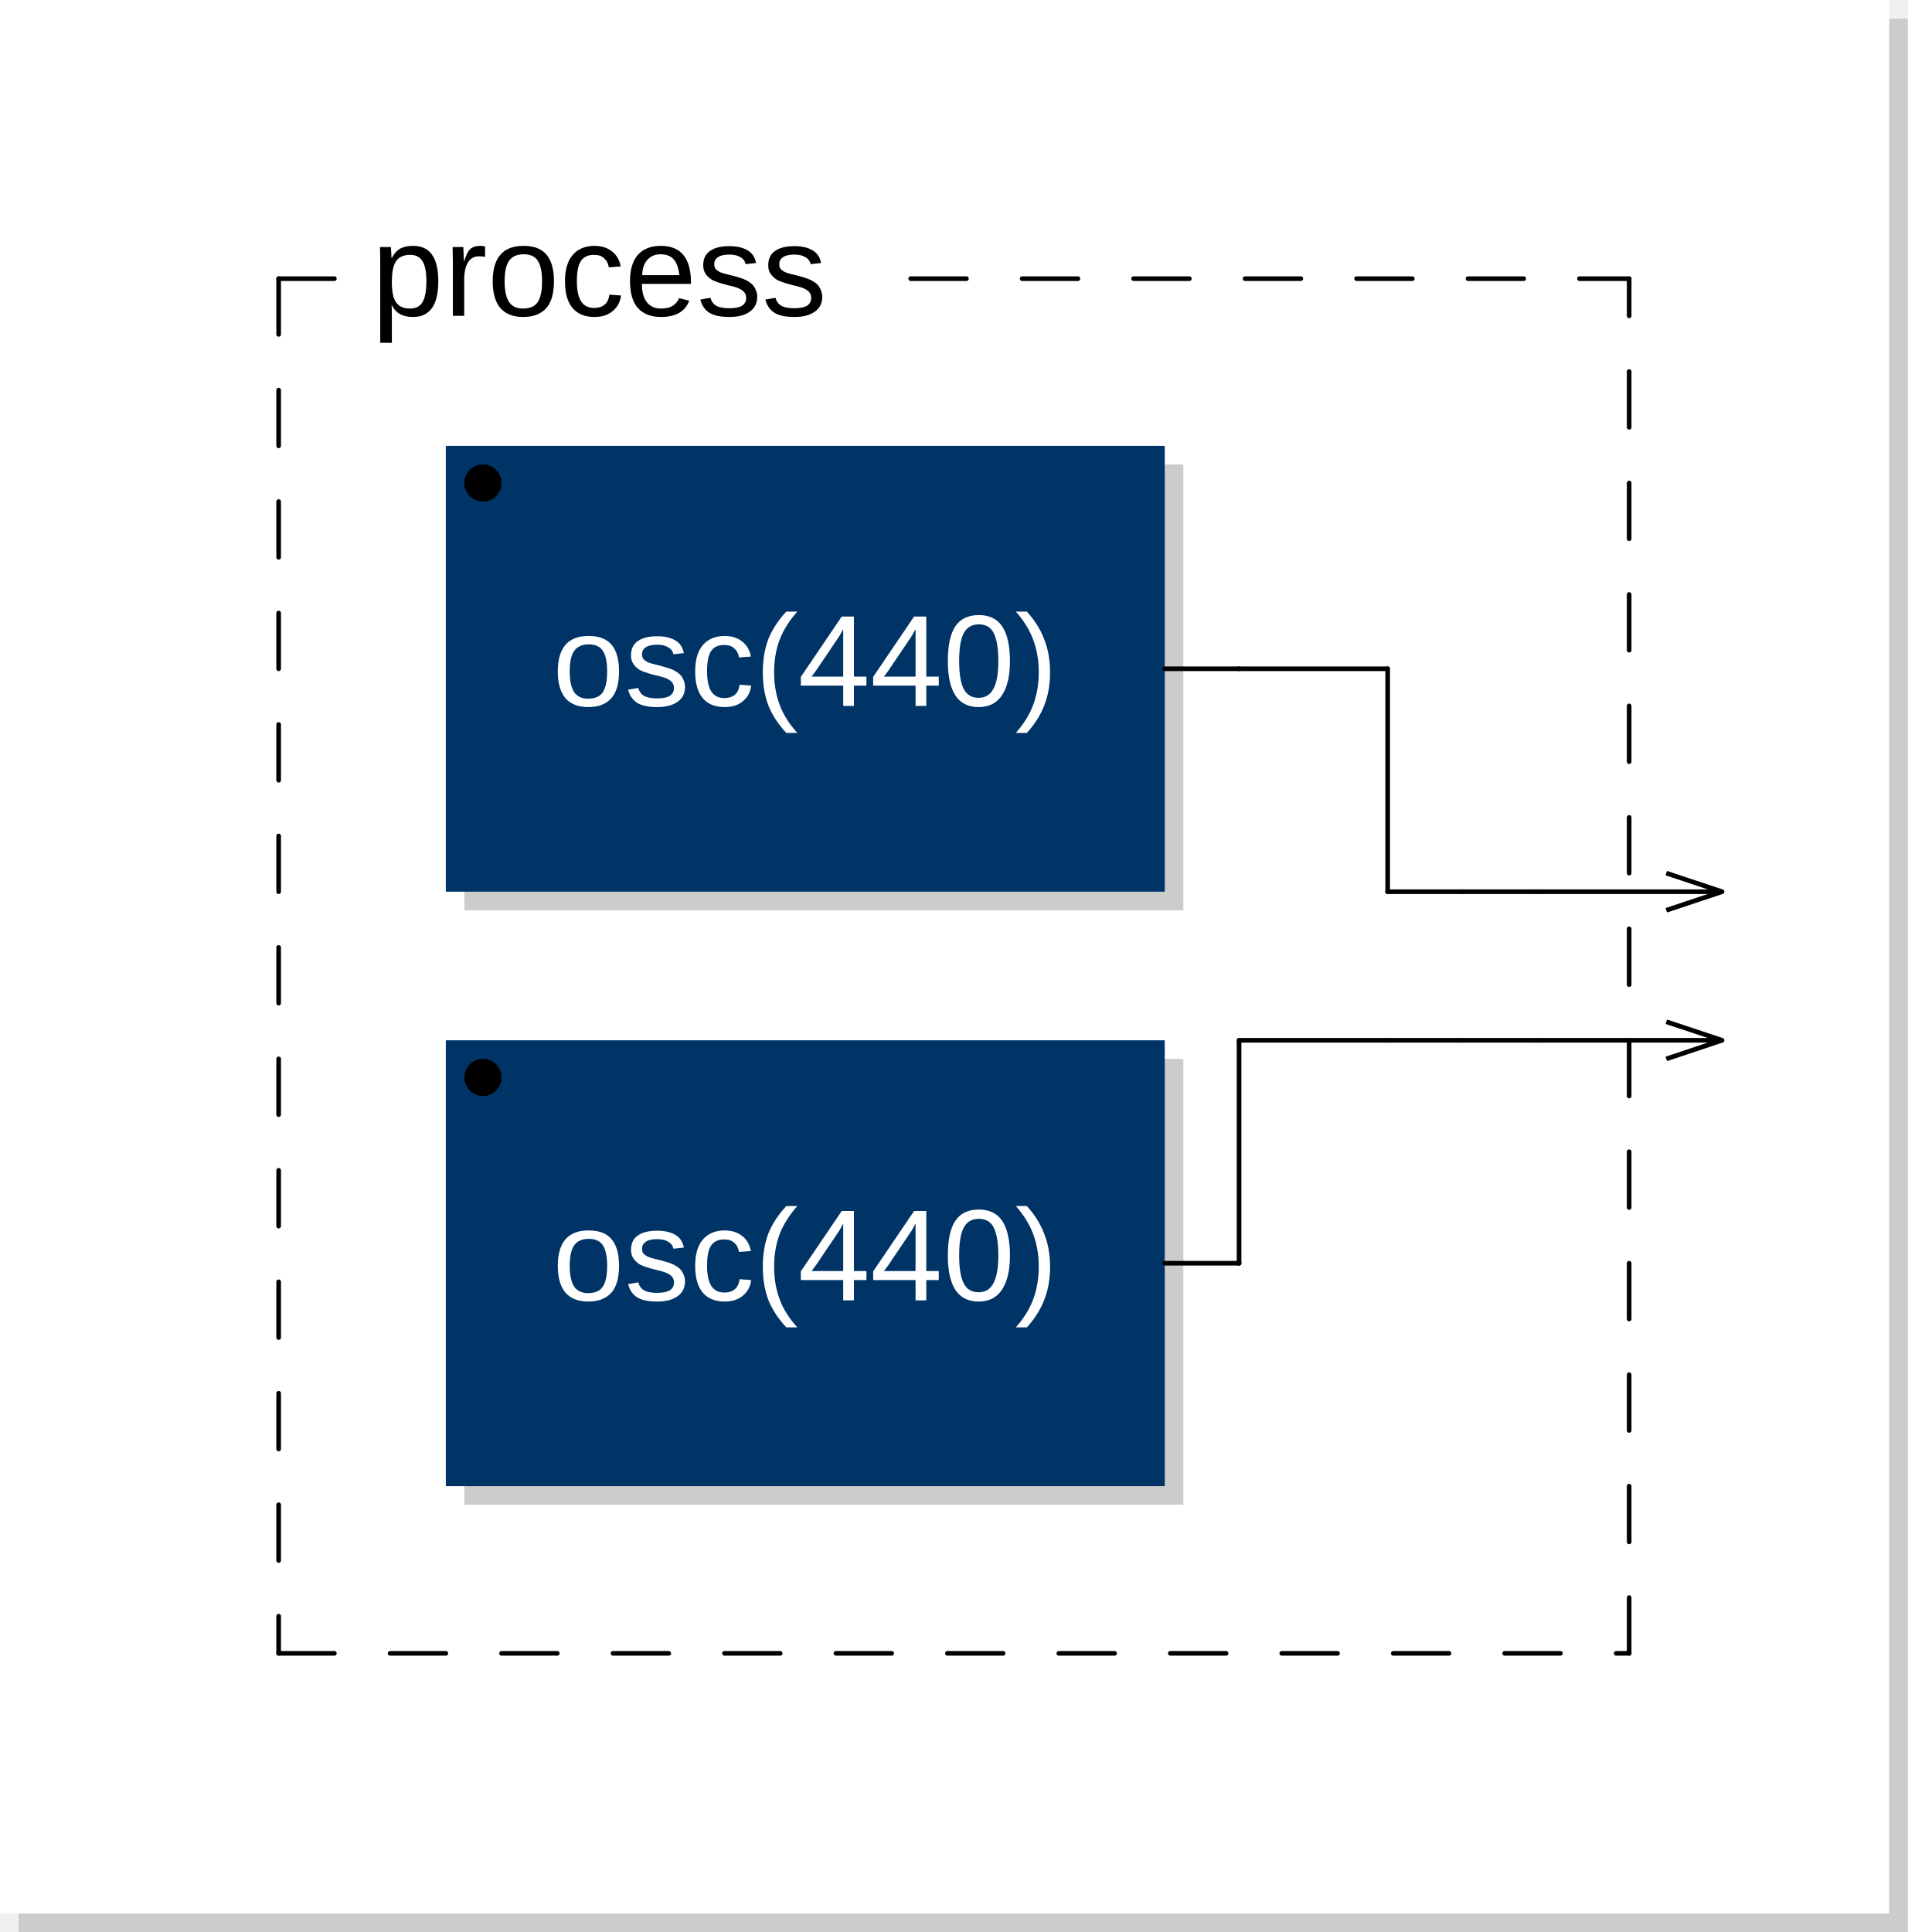
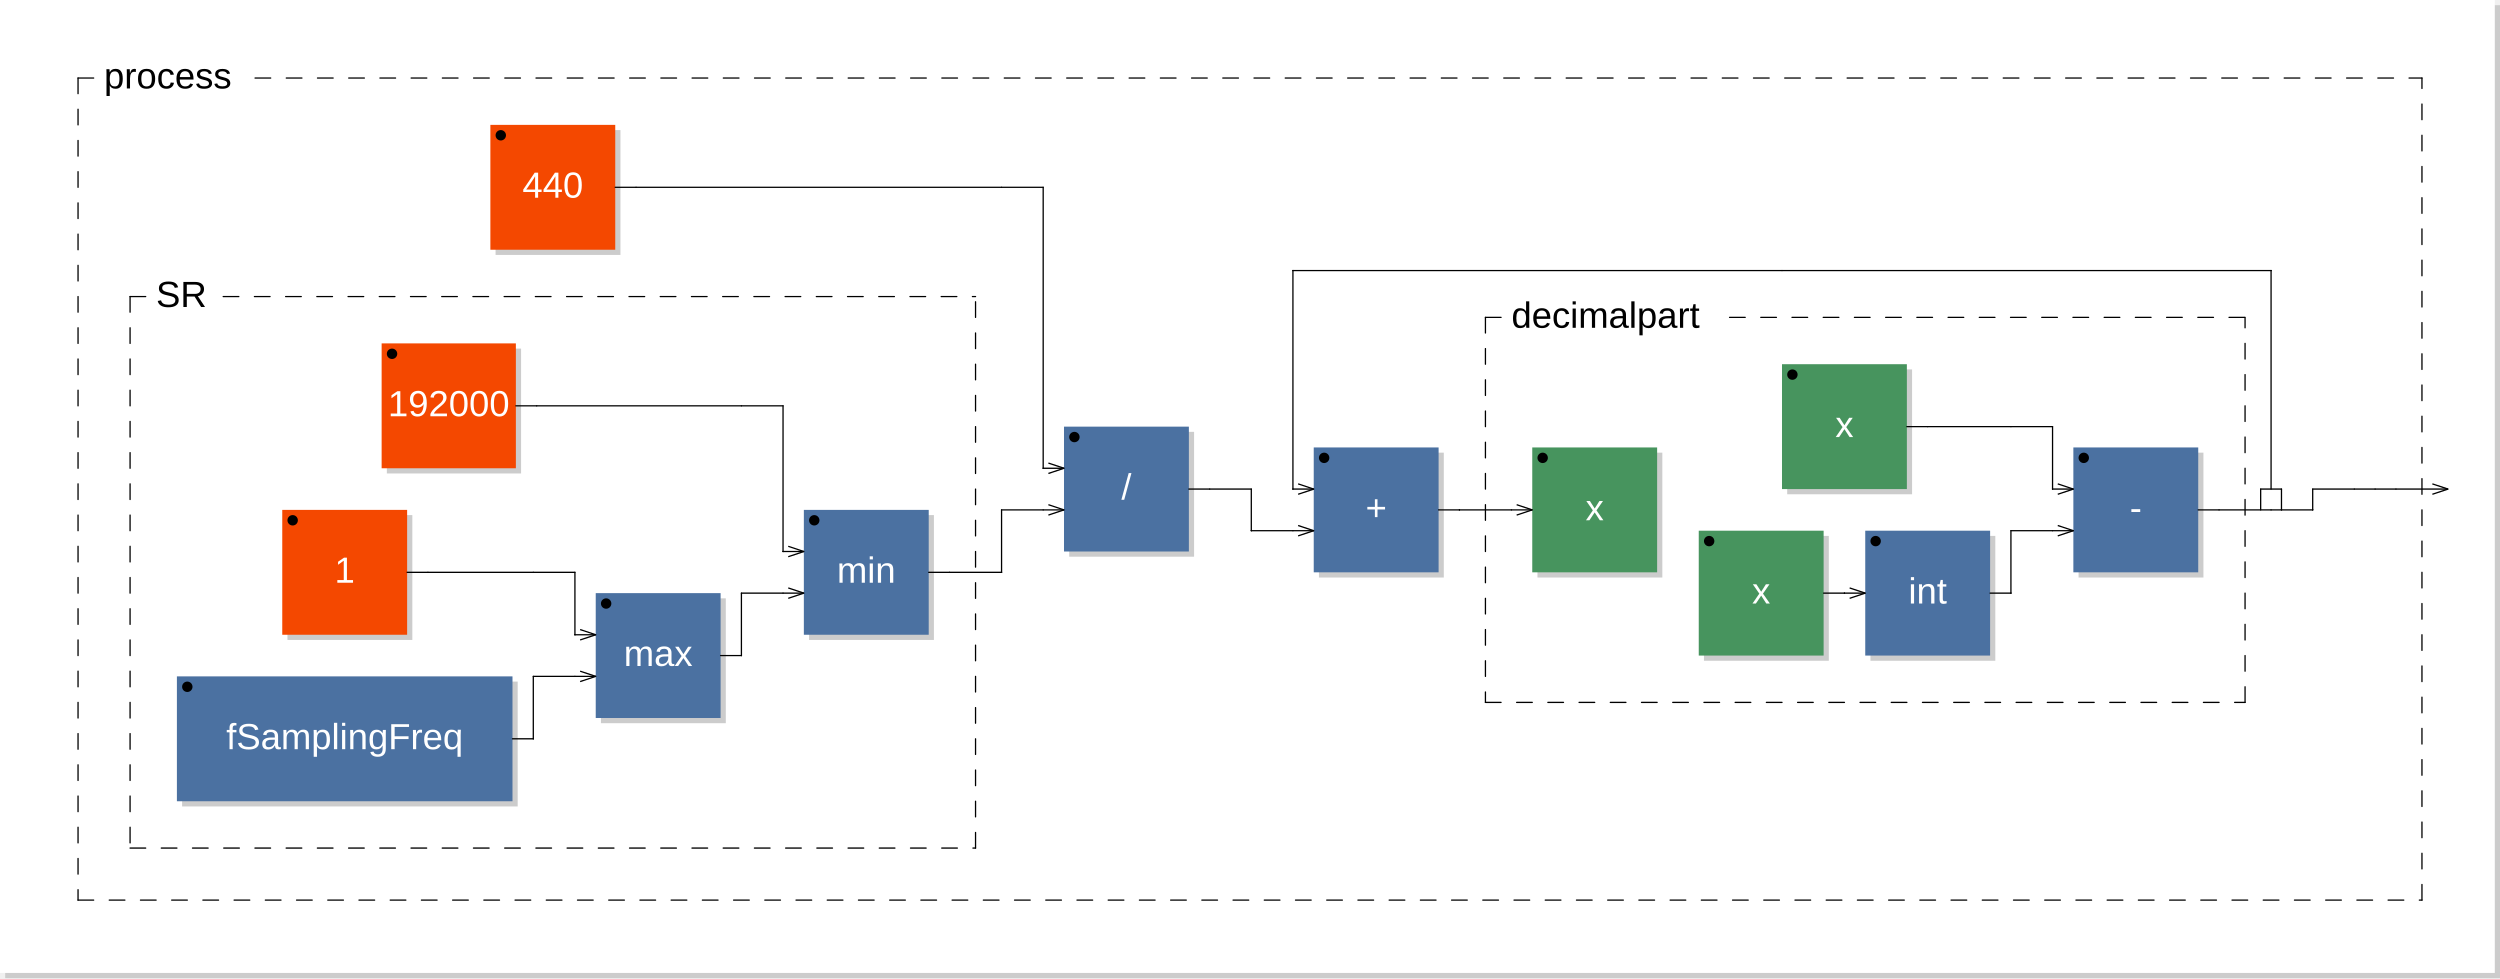
- <svg xmlns="http://www.w3.org/2000/svg" xmlns:xlink="http://www.w3.org/1999/xlink" viewBox="0 0 102.7 104" width="51.35mm" height="52mm" version="1.1">
-   <rect x="1" y="1" width="101.7" height="103" rx="0" ry="0" style="stroke:none;fill:#cccccc;" />
-   <rect x="0" y="0" width="101.7" height="103" rx="0" ry="0" style="stroke:none;fill:#ffffff;" />
+ <svg xmlns="http://www.w3.org/2000/svg" viewBox="0 0 480.5 188" width="240.25mm" height="94mm" version="1.1">
+   <rect x="1" y="1" width="479.5" height="187" rx="0" ry="0" style="stroke:none;fill:#cccccc;" />
+   <rect x="0" y="0" width="479.5" height="187" rx="0" ry="0" style="stroke:none;fill:#ffffff;" />
  <text x="10" y="7" font-family="Arial" font-size="7" />
-   <a xlink:href="osc-0x7fdb12c58aa0.svg">
-     <rect x="25" y="25" width="38.7" height="24" rx="0" ry="0" style="stroke:none;fill:#cccccc;" />
-     <rect x="24" y="24" width="38.7" height="24" rx="0" ry="0" style="stroke:none;fill:#003366;" />
-   </a>
-   <a xlink:href="osc-0x7fdb12c58aa0.svg">
-     <text x="43.35" y="38" font-family="Arial" font-size="7" text-anchor="middle" fill="#FFFFFF">osc(440)</text>
-   </a>
-   <circle cx="26" cy="26" r="1" />
-   <a xlink:href="osc-0x7fdb12c58aa0.svg">
-     <rect x="25" y="57" width="38.7" height="24" rx="0" ry="0" style="stroke:none;fill:#cccccc;" />
-     <rect x="24" y="56" width="38.7" height="24" rx="0" ry="0" style="stroke:none;fill:#003366;" />
-   </a>
-   <a xlink:href="osc-0x7fdb12c58aa0.svg">
-     <text x="43.35" y="70" font-family="Arial" font-size="7" text-anchor="middle" fill="#FFFFFF">osc(440)</text>
-   </a>
-   <circle cx="26" cy="58" r="1" />
-   <line x1="15" y1="15" x2="15" y2="89" style="stroke: black; stroke-linecap:round; stroke-width:0.25; stroke-dasharray:3,3;" />
-   <line x1="15" y1="89" x2="87.7" y2="89" style="stroke: black; stroke-linecap:round; stroke-width:0.25; stroke-dasharray:3,3;" />
-   <line x1="87.7" y1="89" x2="87.7" y2="15" style="stroke: black; stroke-linecap:round; stroke-width:0.25; stroke-dasharray:3,3;" />
+   <rect x="95.25" y="25" width="24" height="24" rx="0" ry="0" style="stroke:none;fill:#cccccc;" />
+   <rect x="94.25" y="24" width="24" height="24" rx="0" ry="0" style="stroke:none;fill:#f44800;" />
+   <text x="106.25" y="38" font-family="Arial" font-size="7" text-anchor="middle" fill="#FFFFFF">440</text>
+   <circle cx="96.25" cy="26" r="1" />
+   <rect x="74.35" y="67" width="25.8" height="24" rx="0" ry="0" style="stroke:none;fill:#cccccc;" />
+   <rect x="73.35" y="66" width="25.8" height="24" rx="0" ry="0" style="stroke:none;fill:#f44800;" />
+   <text x="86.25" y="80" font-family="Arial" font-size="7" text-anchor="middle" fill="#FFFFFF">192000</text>
+   <circle cx="75.35" cy="68" r="1" />
+   <rect x="55.25" y="99" width="24" height="24" rx="0" ry="0" style="stroke:none;fill:#cccccc;" />
+   <rect x="54.25" y="98" width="24" height="24" rx="0" ry="0" style="stroke:none;fill:#f44800;" />
+   <text x="66.25" y="112" font-family="Arial" font-size="7" text-anchor="middle" fill="#FFFFFF">1</text>
+   <circle cx="56.25" cy="100" r="1" />
+   <rect x="35" y="131" width="64.5" height="24" rx="0" ry="0" style="stroke:none;fill:#cccccc;" />
+   <rect x="34" y="130" width="64.5" height="24" rx="0" ry="0" style="stroke:none;fill:#4B71A1;" />
+   <text x="66.25" y="144" font-family="Arial" font-size="7" text-anchor="middle" fill="#FFFFFF">fSamplingFreq</text>
+   <circle cx="36" cy="132" r="1" />
+   <rect x="115.5" y="115" width="24" height="24" rx="0" ry="0" style="stroke:none;fill:#cccccc;" />
+   <rect x="114.5" y="114" width="24" height="24" rx="0" ry="0" style="stroke:none;fill:#4B71A1;" />
+   <text x="126.5" y="128" font-family="Arial" font-size="7" text-anchor="middle" fill="#FFFFFF">max</text>
+   <circle cx="116.5" cy="116" r="1" />
+   <line x1="111.5" y1="121" x2="114.5" y2="122" transform="rotate(0,114.5,122)" style="stroke: black; stroke-width:0.25;" />
+   <line x1="111.5" y1="123" x2="114.5" y2="122" transform="rotate(0,114.5,122)" style="stroke: black; stroke-width:0.25;" />
+   <line x1="111.5" y1="129" x2="114.5" y2="130" transform="rotate(0,114.5,130)" style="stroke: black; stroke-width:0.25;" />
+   <line x1="111.5" y1="131" x2="114.5" y2="130" transform="rotate(0,114.5,130)" style="stroke: black; stroke-width:0.25;" />
+   <rect x="155.5" y="99" width="24" height="24" rx="0" ry="0" style="stroke:none;fill:#cccccc;" />
+   <rect x="154.5" y="98" width="24" height="24" rx="0" ry="0" style="stroke:none;fill:#4B71A1;" />
+   <text x="166.5" y="112" font-family="Arial" font-size="7" text-anchor="middle" fill="#FFFFFF">min</text>
+   <circle cx="156.5" cy="100" r="1" />
+   <line x1="151.5" y1="105" x2="154.5" y2="106" transform="rotate(0,154.5,106)" style="stroke: black; stroke-width:0.25;" />
+   <line x1="151.5" y1="107" x2="154.5" y2="106" transform="rotate(0,154.5,106)" style="stroke: black; stroke-width:0.25;" />
+   <line x1="151.5" y1="113" x2="154.5" y2="114" transform="rotate(0,154.5,114)" style="stroke: black; stroke-width:0.25;" />
+   <line x1="151.5" y1="115" x2="154.5" y2="114" transform="rotate(0,154.5,114)" style="stroke: black; stroke-width:0.25;" />
+   <line x1="25" y1="57" x2="25" y2="163" style="stroke: black; stroke-linecap:round; stroke-width:0.25; stroke-dasharray:3,3;" />
+   <line x1="25" y1="163" x2="187.5" y2="163" style="stroke: black; stroke-linecap:round; stroke-width:0.25; stroke-dasharray:3,3;" />
+   <line x1="187.5" y1="163" x2="187.5" y2="57" style="stroke: black; stroke-linecap:round; stroke-width:0.25; stroke-dasharray:3,3;" />
+   <line x1="25" y1="57" x2="30" y2="57" style="stroke: black; stroke-linecap:round; stroke-width:0.25; stroke-dasharray:3,3;" />
+   <line x1="42.9" y1="57" x2="187.5" y2="57" style="stroke: black; stroke-linecap:round; stroke-width:0.25; stroke-dasharray:3,3;" />
+   <text x="30" y="59" font-family="Arial" font-size="7">SR</text>
+   <rect x="205.5" y="83" width="24" height="24" rx="0" ry="0" style="stroke:none;fill:#cccccc;" />
+   <rect x="204.5" y="82" width="24" height="24" rx="0" ry="0" style="stroke:none;fill:#4B71A1;" />
+   <text x="216.5" y="96" font-family="Arial" font-size="7" text-anchor="middle" fill="#FFFFFF">/</text>
+   <circle cx="206.5" cy="84" r="1" />
+   <line x1="201.5" y1="89" x2="204.5" y2="90" transform="rotate(0,204.5,90)" style="stroke: black; stroke-width:0.25;" />
+   <line x1="201.5" y1="91" x2="204.5" y2="90" transform="rotate(0,204.5,90)" style="stroke: black; stroke-width:0.25;" />
+   <line x1="201.5" y1="97" x2="204.5" y2="98" transform="rotate(0,204.5,98)" style="stroke: black; stroke-width:0.25;" />
+   <line x1="201.5" y1="99" x2="204.5" y2="98" transform="rotate(0,204.5,98)" style="stroke: black; stroke-width:0.25;" />
+   <rect x="253.5" y="87" width="24" height="24" rx="0" ry="0" style="stroke:none;fill:#cccccc;" />
+   <rect x="252.5" y="86" width="24" height="24" rx="0" ry="0" style="stroke:none;fill:#4B71A1;" />
+   <text x="264.5" y="100" font-family="Arial" font-size="7" text-anchor="middle" fill="#FFFFFF">+</text>
+   <circle cx="254.5" cy="88" r="1" />
+   <line x1="249.5" y1="93" x2="252.5" y2="94" transform="rotate(0,252.5,94)" style="stroke: black; stroke-width:0.25;" />
+   <line x1="249.5" y1="95" x2="252.5" y2="94" transform="rotate(0,252.5,94)" style="stroke: black; stroke-width:0.25;" />
+   <line x1="249.5" y1="101" x2="252.5" y2="102" transform="rotate(0,252.5,102)" style="stroke: black; stroke-width:0.25;" />
+   <line x1="249.5" y1="103" x2="252.5" y2="102" transform="rotate(0,252.5,102)" style="stroke: black; stroke-width:0.25;" />
+   <rect x="295.5" y="87" width="24" height="24" rx="0" ry="0" style="stroke:none;fill:#cccccc;" />
+   <rect x="294.5" y="86" width="24" height="24" rx="0" ry="0" style="stroke:none;fill:#47945E;" />
+   <text x="306.5" y="100" font-family="Arial" font-size="7" text-anchor="middle" fill="#FFFFFF">x</text>
+   <circle cx="296.5" cy="88" r="1" />
+   <line x1="291.5" y1="97" x2="294.5" y2="98" transform="rotate(0,294.5,98)" style="stroke: black; stroke-width:0.25;" />
+   <line x1="291.5" y1="99" x2="294.5" y2="98" transform="rotate(0,294.5,98)" style="stroke: black; stroke-width:0.25;" />
+   <rect x="343.5" y="71" width="24" height="24" rx="0" ry="0" style="stroke:none;fill:#cccccc;" />
+   <rect x="342.5" y="70" width="24" height="24" rx="0" ry="0" style="stroke:none;fill:#47945E;" />
+   <text x="354.5" y="84" font-family="Arial" font-size="7" text-anchor="middle" fill="#FFFFFF">x</text>
+   <circle cx="344.5" cy="72" r="1" />
+   <rect x="327.5" y="103" width="24" height="24" rx="0" ry="0" style="stroke:none;fill:#cccccc;" />
+   <rect x="326.5" y="102" width="24" height="24" rx="0" ry="0" style="stroke:none;fill:#47945E;" />
+   <text x="338.5" y="116" font-family="Arial" font-size="7" text-anchor="middle" fill="#FFFFFF">x</text>
+   <circle cx="328.5" cy="104" r="1" />
+   <rect x="359.5" y="103" width="24" height="24" rx="0" ry="0" style="stroke:none;fill:#cccccc;" />
+   <rect x="358.5" y="102" width="24" height="24" rx="0" ry="0" style="stroke:none;fill:#4B71A1;" />
+   <text x="370.5" y="116" font-family="Arial" font-size="7" text-anchor="middle" fill="#FFFFFF">int</text>
+   <circle cx="360.5" cy="104" r="1" />
+   <line x1="355.5" y1="113" x2="358.5" y2="114" transform="rotate(0,358.5,114)" style="stroke: black; stroke-width:0.25;" />
+   <line x1="355.5" y1="115" x2="358.5" y2="114" transform="rotate(0,358.5,114)" style="stroke: black; stroke-width:0.25;" />
+   <rect x="399.5" y="87" width="24" height="24" rx="0" ry="0" style="stroke:none;fill:#cccccc;" />
+   <rect x="398.5" y="86" width="24" height="24" rx="0" ry="0" style="stroke:none;fill:#4B71A1;" />
+   <text x="410.5" y="100" font-family="Arial" font-size="7" text-anchor="middle" fill="#FFFFFF">-</text>
+   <circle cx="400.5" cy="88" r="1" />
+   <line x1="395.5" y1="93" x2="398.5" y2="94" transform="rotate(0,398.5,94)" style="stroke: black; stroke-width:0.25;" />
+   <line x1="395.5" y1="95" x2="398.5" y2="94" transform="rotate(0,398.5,94)" style="stroke: black; stroke-width:0.25;" />
+   <line x1="395.5" y1="101" x2="398.5" y2="102" transform="rotate(0,398.5,102)" style="stroke: black; stroke-width:0.25;" />
+   <line x1="395.5" y1="103" x2="398.5" y2="102" transform="rotate(0,398.5,102)" style="stroke: black; stroke-width:0.25;" />
+   <line x1="285.5" y1="61" x2="285.5" y2="135" style="stroke: black; stroke-linecap:round; stroke-width:0.25; stroke-dasharray:3,3;" />
+   <line x1="285.5" y1="135" x2="431.5" y2="135" style="stroke: black; stroke-linecap:round; stroke-width:0.25; stroke-dasharray:3,3;" />
+   <line x1="431.5" y1="135" x2="431.5" y2="61" style="stroke: black; stroke-linecap:round; stroke-width:0.25; stroke-dasharray:3,3;" />
+   <line x1="285.5" y1="61" x2="290.5" y2="61" style="stroke: black; stroke-linecap:round; stroke-width:0.25; stroke-dasharray:3,3;" />
+   <line x1="332.425" y1="61" x2="431.5" y2="61" style="stroke: black; stroke-linecap:round; stroke-width:0.25; stroke-dasharray:3,3;" />
+   <text x="290.5" y="63" font-family="Arial" font-size="7">decimalpart</text>
+   <line x1="434.5" y1="98" x2="434.5" y2="94" style="stroke:black; stroke-linecap:round; stroke-width:0.25;" />
+   <line x1="434.5" y1="94" x2="438.5" y2="94" style="stroke:black; stroke-linecap:round; stroke-width:0.25;" />
+   <line x1="438.5" y1="94" x2="438.5" y2="98" style="stroke:black; stroke-linecap:round; stroke-width:0.25;" />
+   <line x1="15" y1="15" x2="15" y2="173" style="stroke: black; stroke-linecap:round; stroke-width:0.25; stroke-dasharray:3,3;" />
+   <line x1="15" y1="173" x2="465.5" y2="173" style="stroke: black; stroke-linecap:round; stroke-width:0.25; stroke-dasharray:3,3;" />
+   <line x1="465.5" y1="173" x2="465.5" y2="15" style="stroke: black; stroke-linecap:round; stroke-width:0.25; stroke-dasharray:3,3;" />
  <line x1="15" y1="15" x2="20" y2="15" style="stroke: black; stroke-linecap:round; stroke-width:0.25; stroke-dasharray:3,3;" />
-   <line x1="49.025" y1="15" x2="87.7" y2="15" style="stroke: black; stroke-linecap:round; stroke-width:0.25; stroke-dasharray:3,3;" />
+   <line x1="49.025" y1="15" x2="465.5" y2="15" style="stroke: black; stroke-linecap:round; stroke-width:0.25; stroke-dasharray:3,3;" />
  <text x="20" y="17" font-family="Arial" font-size="7">process</text>
-   <line x1="89.7" y1="47" x2="92.7" y2="48" transform="rotate(0,92.7,48)" style="stroke: black; stroke-width:0.25;" />
-   <line x1="89.7" y1="49" x2="92.7" y2="48" transform="rotate(0,92.7,48)" style="stroke: black; stroke-width:0.25;" />
-   <line x1="89.7" y1="55" x2="92.7" y2="56" transform="rotate(0,92.7,56)" style="stroke: black; stroke-width:0.25;" />
-   <line x1="89.7" y1="57" x2="92.7" y2="56" transform="rotate(0,92.7,56)" style="stroke: black; stroke-width:0.25;" />
-   <line x1="62.7" y1="36" x2="66.7" y2="36" style="stroke:black; stroke-linecap:round; stroke-width:0.25;" />
-   <line x1="62.7" y1="68" x2="66.7" y2="68" style="stroke:black; stroke-linecap:round; stroke-width:0.25;" />
-   <line x1="66.7" y1="36" x2="74.7" y2="36" style="stroke:black; stroke-linecap:round; stroke-width:0.25;" />
-   <line x1="66.7" y1="56" x2="74.7" y2="56" style="stroke:black; stroke-linecap:round; stroke-width:0.25;" />
-   <line x1="66.7" y1="68" x2="66.7" y2="56" style="stroke:black; stroke-linecap:round; stroke-width:0.25;" />
-   <line x1="66.7" y1="68" x2="66.7" y2="68" style="stroke:black; stroke-linecap:round; stroke-width:0.25;" />
-   <line x1="74.7" y1="36" x2="74.7" y2="48" style="stroke:black; stroke-linecap:round; stroke-width:0.25;" />
-   <line x1="74.7" y1="48" x2="74.7" y2="48" style="stroke:black; stroke-linecap:round; stroke-width:0.25;" />
-   <line x1="74.7" y1="48" x2="78.7" y2="48" style="stroke:black; stroke-linecap:round; stroke-width:0.25;" />
-   <line x1="74.7" y1="56" x2="78.7" y2="56" style="stroke:black; stroke-linecap:round; stroke-width:0.25;" />
-   <line x1="78.7" y1="48" x2="82.7" y2="48" style="stroke:black; stroke-linecap:round; stroke-width:0.25;" />
-   <line x1="78.7" y1="56" x2="82.7" y2="56" style="stroke:black; stroke-linecap:round; stroke-width:0.25;" />
-   <line x1="82.7" y1="48" x2="92.7" y2="48" style="stroke:black; stroke-linecap:round; stroke-width:0.25;" />
-   <line x1="82.7" y1="56" x2="92.7" y2="56" style="stroke:black; stroke-linecap:round; stroke-width:0.25;" />
+   <line x1="467.5" y1="93" x2="470.5" y2="94" transform="rotate(0,470.5,94)" style="stroke: black; stroke-width:0.25;" />
+   <line x1="467.5" y1="95" x2="470.5" y2="94" transform="rotate(0,470.5,94)" style="stroke: black; stroke-width:0.25;" />
+   <line x1="78.25" y1="110" x2="82.25" y2="110" style="stroke:black; stroke-linecap:round; stroke-width:0.25;" />
+   <line x1="82.25" y1="110" x2="102.5" y2="110" style="stroke:black; stroke-linecap:round; stroke-width:0.25;" />
+   <line x1="98.5" y1="142" x2="102.5" y2="142" style="stroke:black; stroke-linecap:round; stroke-width:0.25;" />
+   <line x1="99.15" y1="78" x2="103.15" y2="78" style="stroke:black; stroke-linecap:round; stroke-width:0.25;" />
+   <line x1="102.5" y1="110" x2="110.5" y2="110" style="stroke:black; stroke-linecap:round; stroke-width:0.25;" />
+   <line x1="102.5" y1="130" x2="110.5" y2="130" style="stroke:black; stroke-linecap:round; stroke-width:0.25;" />
+   <line x1="102.5" y1="142" x2="102.5" y2="130" style="stroke:black; stroke-linecap:round; stroke-width:0.25;" />
+   <line x1="102.5" y1="142" x2="102.5" y2="142" style="stroke:black; stroke-linecap:round; stroke-width:0.25;" />
+   <line x1="103.15" y1="78" x2="142.5" y2="78" style="stroke:black; stroke-linecap:round; stroke-width:0.25;" />
+   <line x1="110.5" y1="110" x2="110.5" y2="122" style="stroke:black; stroke-linecap:round; stroke-width:0.25;" />
+   <line x1="110.5" y1="122" x2="110.5" y2="122" style="stroke:black; stroke-linecap:round; stroke-width:0.25;" />
+   <line x1="110.5" y1="122" x2="114.5" y2="122" style="stroke:black; stroke-linecap:round; stroke-width:0.25;" />
+   <line x1="110.5" y1="130" x2="114.5" y2="130" style="stroke:black; stroke-linecap:round; stroke-width:0.25;" />
+   <line x1="118.25" y1="36" x2="122.25" y2="36" style="stroke:black; stroke-linecap:round; stroke-width:0.25;" />
+   <line x1="122.25" y1="36" x2="192.5" y2="36" style="stroke:black; stroke-linecap:round; stroke-width:0.25;" />
+   <line x1="138.5" y1="126" x2="142.5" y2="126" style="stroke:black; stroke-linecap:round; stroke-width:0.25;" />
+   <line x1="142.5" y1="78" x2="150.5" y2="78" style="stroke:black; stroke-linecap:round; stroke-width:0.25;" />
+   <line x1="142.5" y1="114" x2="150.5" y2="114" style="stroke:black; stroke-linecap:round; stroke-width:0.25;" />
+   <line x1="142.5" y1="126" x2="142.5" y2="114" style="stroke:black; stroke-linecap:round; stroke-width:0.25;" />
+   <line x1="142.5" y1="126" x2="142.5" y2="126" style="stroke:black; stroke-linecap:round; stroke-width:0.25;" />
+   <line x1="150.5" y1="78" x2="150.5" y2="106" style="stroke:black; stroke-linecap:round; stroke-width:0.25;" />
+   <line x1="150.5" y1="106" x2="150.5" y2="106" style="stroke:black; stroke-linecap:round; stroke-width:0.25;" />
+   <line x1="150.5" y1="106" x2="154.5" y2="106" style="stroke:black; stroke-linecap:round; stroke-width:0.25;" />
+   <line x1="150.5" y1="114" x2="154.5" y2="114" style="stroke:black; stroke-linecap:round; stroke-width:0.25;" />
+   <line x1="178.5" y1="110" x2="182.5" y2="110" style="stroke:black; stroke-linecap:round; stroke-width:0.25;" />
+   <line x1="182.5" y1="110" x2="192.5" y2="110" style="stroke:black; stroke-linecap:round; stroke-width:0.25;" />
+   <line x1="192.5" y1="36" x2="200.5" y2="36" style="stroke:black; stroke-linecap:round; stroke-width:0.25;" />
+   <line x1="192.5" y1="98" x2="200.5" y2="98" style="stroke:black; stroke-linecap:round; stroke-width:0.25;" />
+   <line x1="192.5" y1="110" x2="192.5" y2="98" style="stroke:black; stroke-linecap:round; stroke-width:0.25;" />
+   <line x1="192.5" y1="110" x2="192.5" y2="110" style="stroke:black; stroke-linecap:round; stroke-width:0.25;" />
+   <line x1="200.5" y1="36" x2="200.5" y2="90" style="stroke:black; stroke-linecap:round; stroke-width:0.25;" />
+   <line x1="200.5" y1="90" x2="200.5" y2="90" style="stroke:black; stroke-linecap:round; stroke-width:0.25;" />
+   <line x1="200.5" y1="90" x2="204.5" y2="90" style="stroke:black; stroke-linecap:round; stroke-width:0.25;" />
+   <line x1="200.5" y1="98" x2="204.5" y2="98" style="stroke:black; stroke-linecap:round; stroke-width:0.25;" />
+   <line x1="228.5" y1="94" x2="232.5" y2="94" style="stroke:black; stroke-linecap:round; stroke-width:0.25;" />
+   <line x1="232.5" y1="94" x2="240.5" y2="94" style="stroke:black; stroke-linecap:round; stroke-width:0.25;" />
+   <line x1="240.5" y1="94" x2="240.5" y2="102" style="stroke:black; stroke-linecap:round; stroke-width:0.25;" />
+   <line x1="240.5" y1="102" x2="240.5" y2="102" style="stroke:black; stroke-linecap:round; stroke-width:0.25;" />
+   <line x1="240.5" y1="102" x2="248.5" y2="102" style="stroke:black; stroke-linecap:round; stroke-width:0.25;" />
+   <line x1="248.5" y1="52" x2="248.5" y2="52" style="stroke:black; stroke-linecap:round; stroke-width:0.25;" />
+   <line x1="248.5" y1="52" x2="248.5" y2="94" style="stroke:black; stroke-linecap:round; stroke-width:0.25;" />
+   <line x1="248.5" y1="94" x2="248.5" y2="94" style="stroke:black; stroke-linecap:round; stroke-width:0.25;" />
+   <line x1="248.5" y1="94" x2="252.5" y2="94" style="stroke:black; stroke-linecap:round; stroke-width:0.25;" />
+   <line x1="248.5" y1="102" x2="252.5" y2="102" style="stroke:black; stroke-linecap:round; stroke-width:0.25;" />
+   <line x1="276.5" y1="98" x2="280.5" y2="98" style="stroke:black; stroke-linecap:round; stroke-width:0.25;" />
+   <line x1="280.5" y1="98" x2="280.5" y2="98" style="stroke:black; stroke-linecap:round; stroke-width:0.25;" />
+   <line x1="280.5" y1="98" x2="290.5" y2="98" style="stroke:black; stroke-linecap:round; stroke-width:0.25;" />
+   <line x1="290.5" y1="98" x2="294.5" y2="98" style="stroke:black; stroke-linecap:round; stroke-width:0.25;" />
+   <line x1="342.5" y1="52" x2="248.5" y2="52" style="stroke:black; stroke-linecap:round; stroke-width:0.25;" />
+   <line x1="350.5" y1="114" x2="354.5" y2="114" style="stroke:black; stroke-linecap:round; stroke-width:0.25;" />
+   <line x1="354.5" y1="114" x2="354.5" y2="114" style="stroke:black; stroke-linecap:round; stroke-width:0.25;" />
+   <line x1="354.5" y1="114" x2="358.5" y2="114" style="stroke:black; stroke-linecap:round; stroke-width:0.25;" />
+   <line x1="366.5" y1="82" x2="370.5" y2="82" style="stroke:black; stroke-linecap:round; stroke-width:0.25;" />
+   <line x1="370.5" y1="82" x2="386.5" y2="82" style="stroke:black; stroke-linecap:round; stroke-width:0.25;" />
+   <line x1="382.5" y1="114" x2="386.5" y2="114" style="stroke:black; stroke-linecap:round; stroke-width:0.25;" />
+   <line x1="386.5" y1="82" x2="394.5" y2="82" style="stroke:black; stroke-linecap:round; stroke-width:0.25;" />
+   <line x1="386.5" y1="102" x2="394.5" y2="102" style="stroke:black; stroke-linecap:round; stroke-width:0.25;" />
+   <line x1="386.5" y1="114" x2="386.5" y2="102" style="stroke:black; stroke-linecap:round; stroke-width:0.25;" />
+   <line x1="386.5" y1="114" x2="386.5" y2="114" style="stroke:black; stroke-linecap:round; stroke-width:0.25;" />
+   <line x1="394.5" y1="82" x2="394.5" y2="94" style="stroke:black; stroke-linecap:round; stroke-width:0.25;" />
+   <line x1="394.5" y1="94" x2="394.5" y2="94" style="stroke:black; stroke-linecap:round; stroke-width:0.25;" />
+   <line x1="394.5" y1="94" x2="398.5" y2="94" style="stroke:black; stroke-linecap:round; stroke-width:0.25;" />
+   <line x1="394.5" y1="102" x2="398.5" y2="102" style="stroke:black; stroke-linecap:round; stroke-width:0.25;" />
+   <line x1="422.5" y1="98" x2="426.5" y2="98" style="stroke:black; stroke-linecap:round; stroke-width:0.25;" />
+   <line x1="426.5" y1="98" x2="436.5" y2="98" style="stroke:black; stroke-linecap:round; stroke-width:0.25;" />
+   <line x1="436.5" y1="52" x2="342.5" y2="52" style="stroke:black; stroke-linecap:round; stroke-width:0.25;" />
+   <line x1="436.5" y1="52" x2="436.5" y2="52" style="stroke:black; stroke-linecap:round; stroke-width:0.25;" />
+   <line x1="436.5" y1="94" x2="436.5" y2="52" style="stroke:black; stroke-linecap:round; stroke-width:0.25;" />
+   <line x1="436.5" y1="98" x2="438.5" y2="98" style="stroke:black; stroke-linecap:round; stroke-width:0.25;" />
+   <line x1="438.5" y1="98" x2="444.5" y2="98" style="stroke:black; stroke-linecap:round; stroke-width:0.25;" />
+   <line x1="444.5" y1="94" x2="452.5" y2="94" style="stroke:black; stroke-linecap:round; stroke-width:0.25;" />
+   <line x1="444.5" y1="98" x2="444.5" y2="94" style="stroke:black; stroke-linecap:round; stroke-width:0.25;" />
+   <line x1="444.5" y1="98" x2="444.5" y2="98" style="stroke:black; stroke-linecap:round; stroke-width:0.25;" />
+   <line x1="452.5" y1="94" x2="456.5" y2="94" style="stroke:black; stroke-linecap:round; stroke-width:0.25;" />
+   <line x1="456.5" y1="94" x2="460.5" y2="94" style="stroke:black; stroke-linecap:round; stroke-width:0.25;" />
+   <line x1="460.5" y1="94" x2="470.5" y2="94" style="stroke:black; stroke-linecap:round; stroke-width:0.25;" />
</svg>
